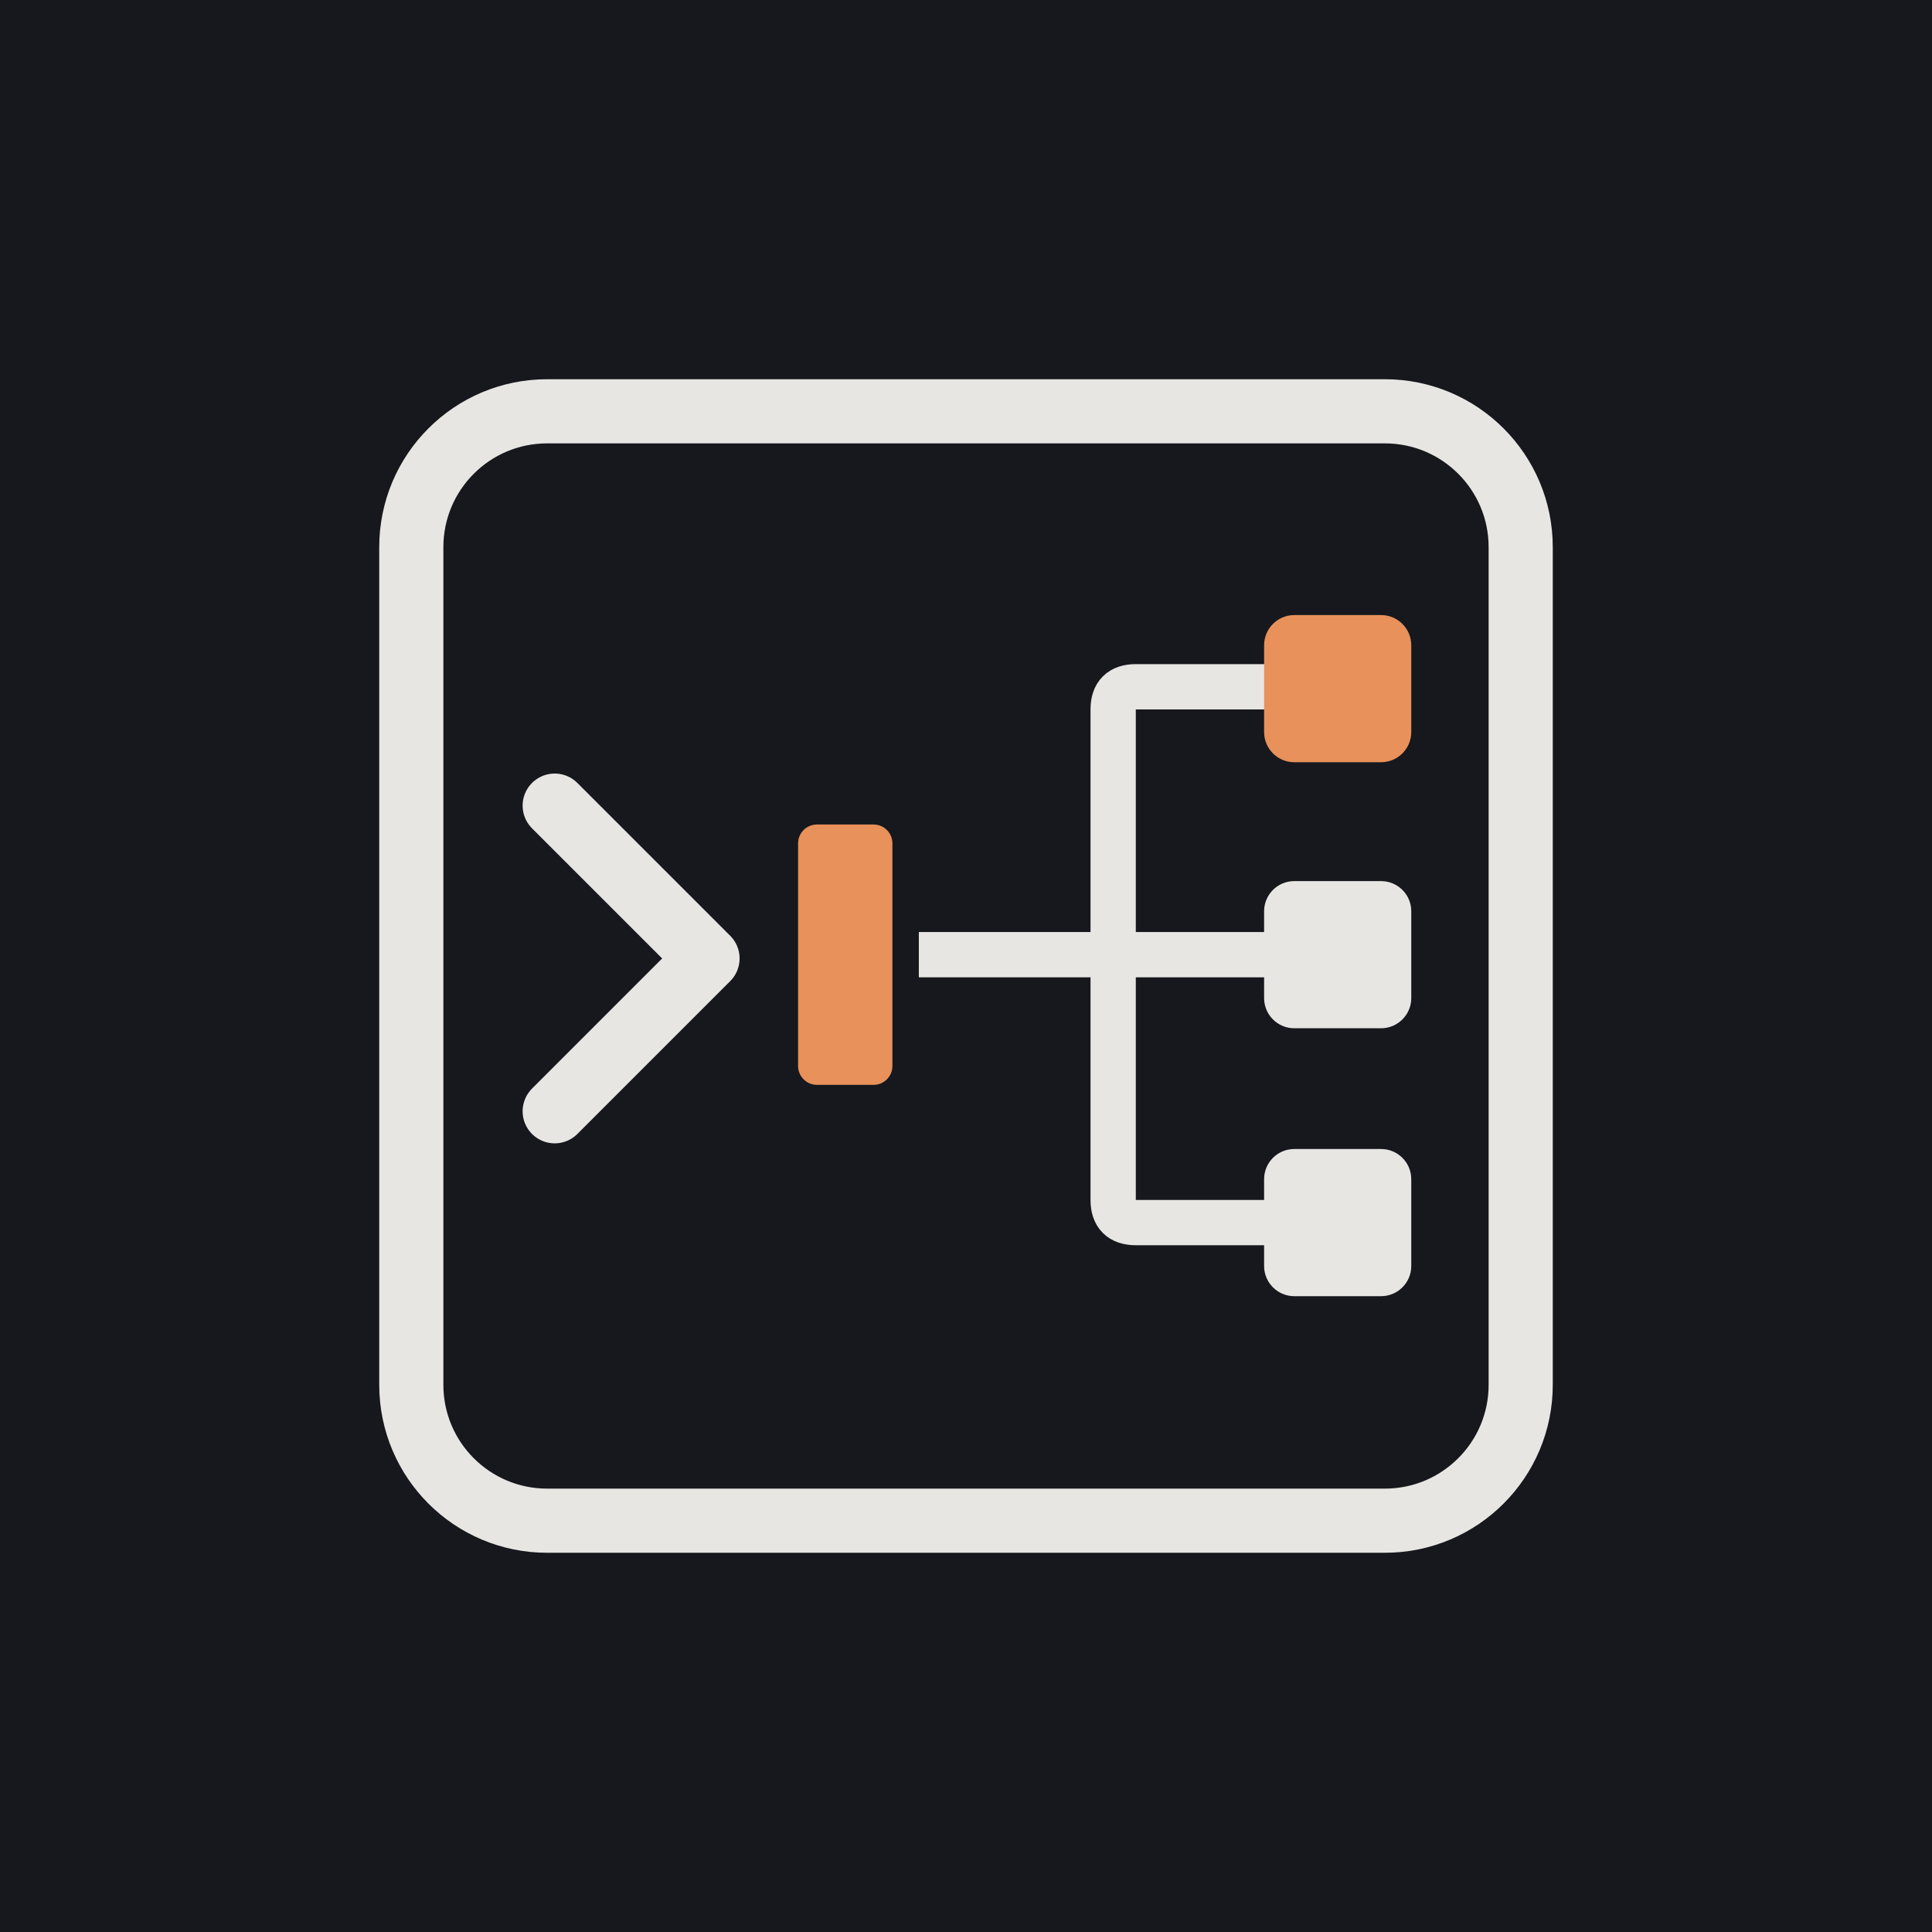
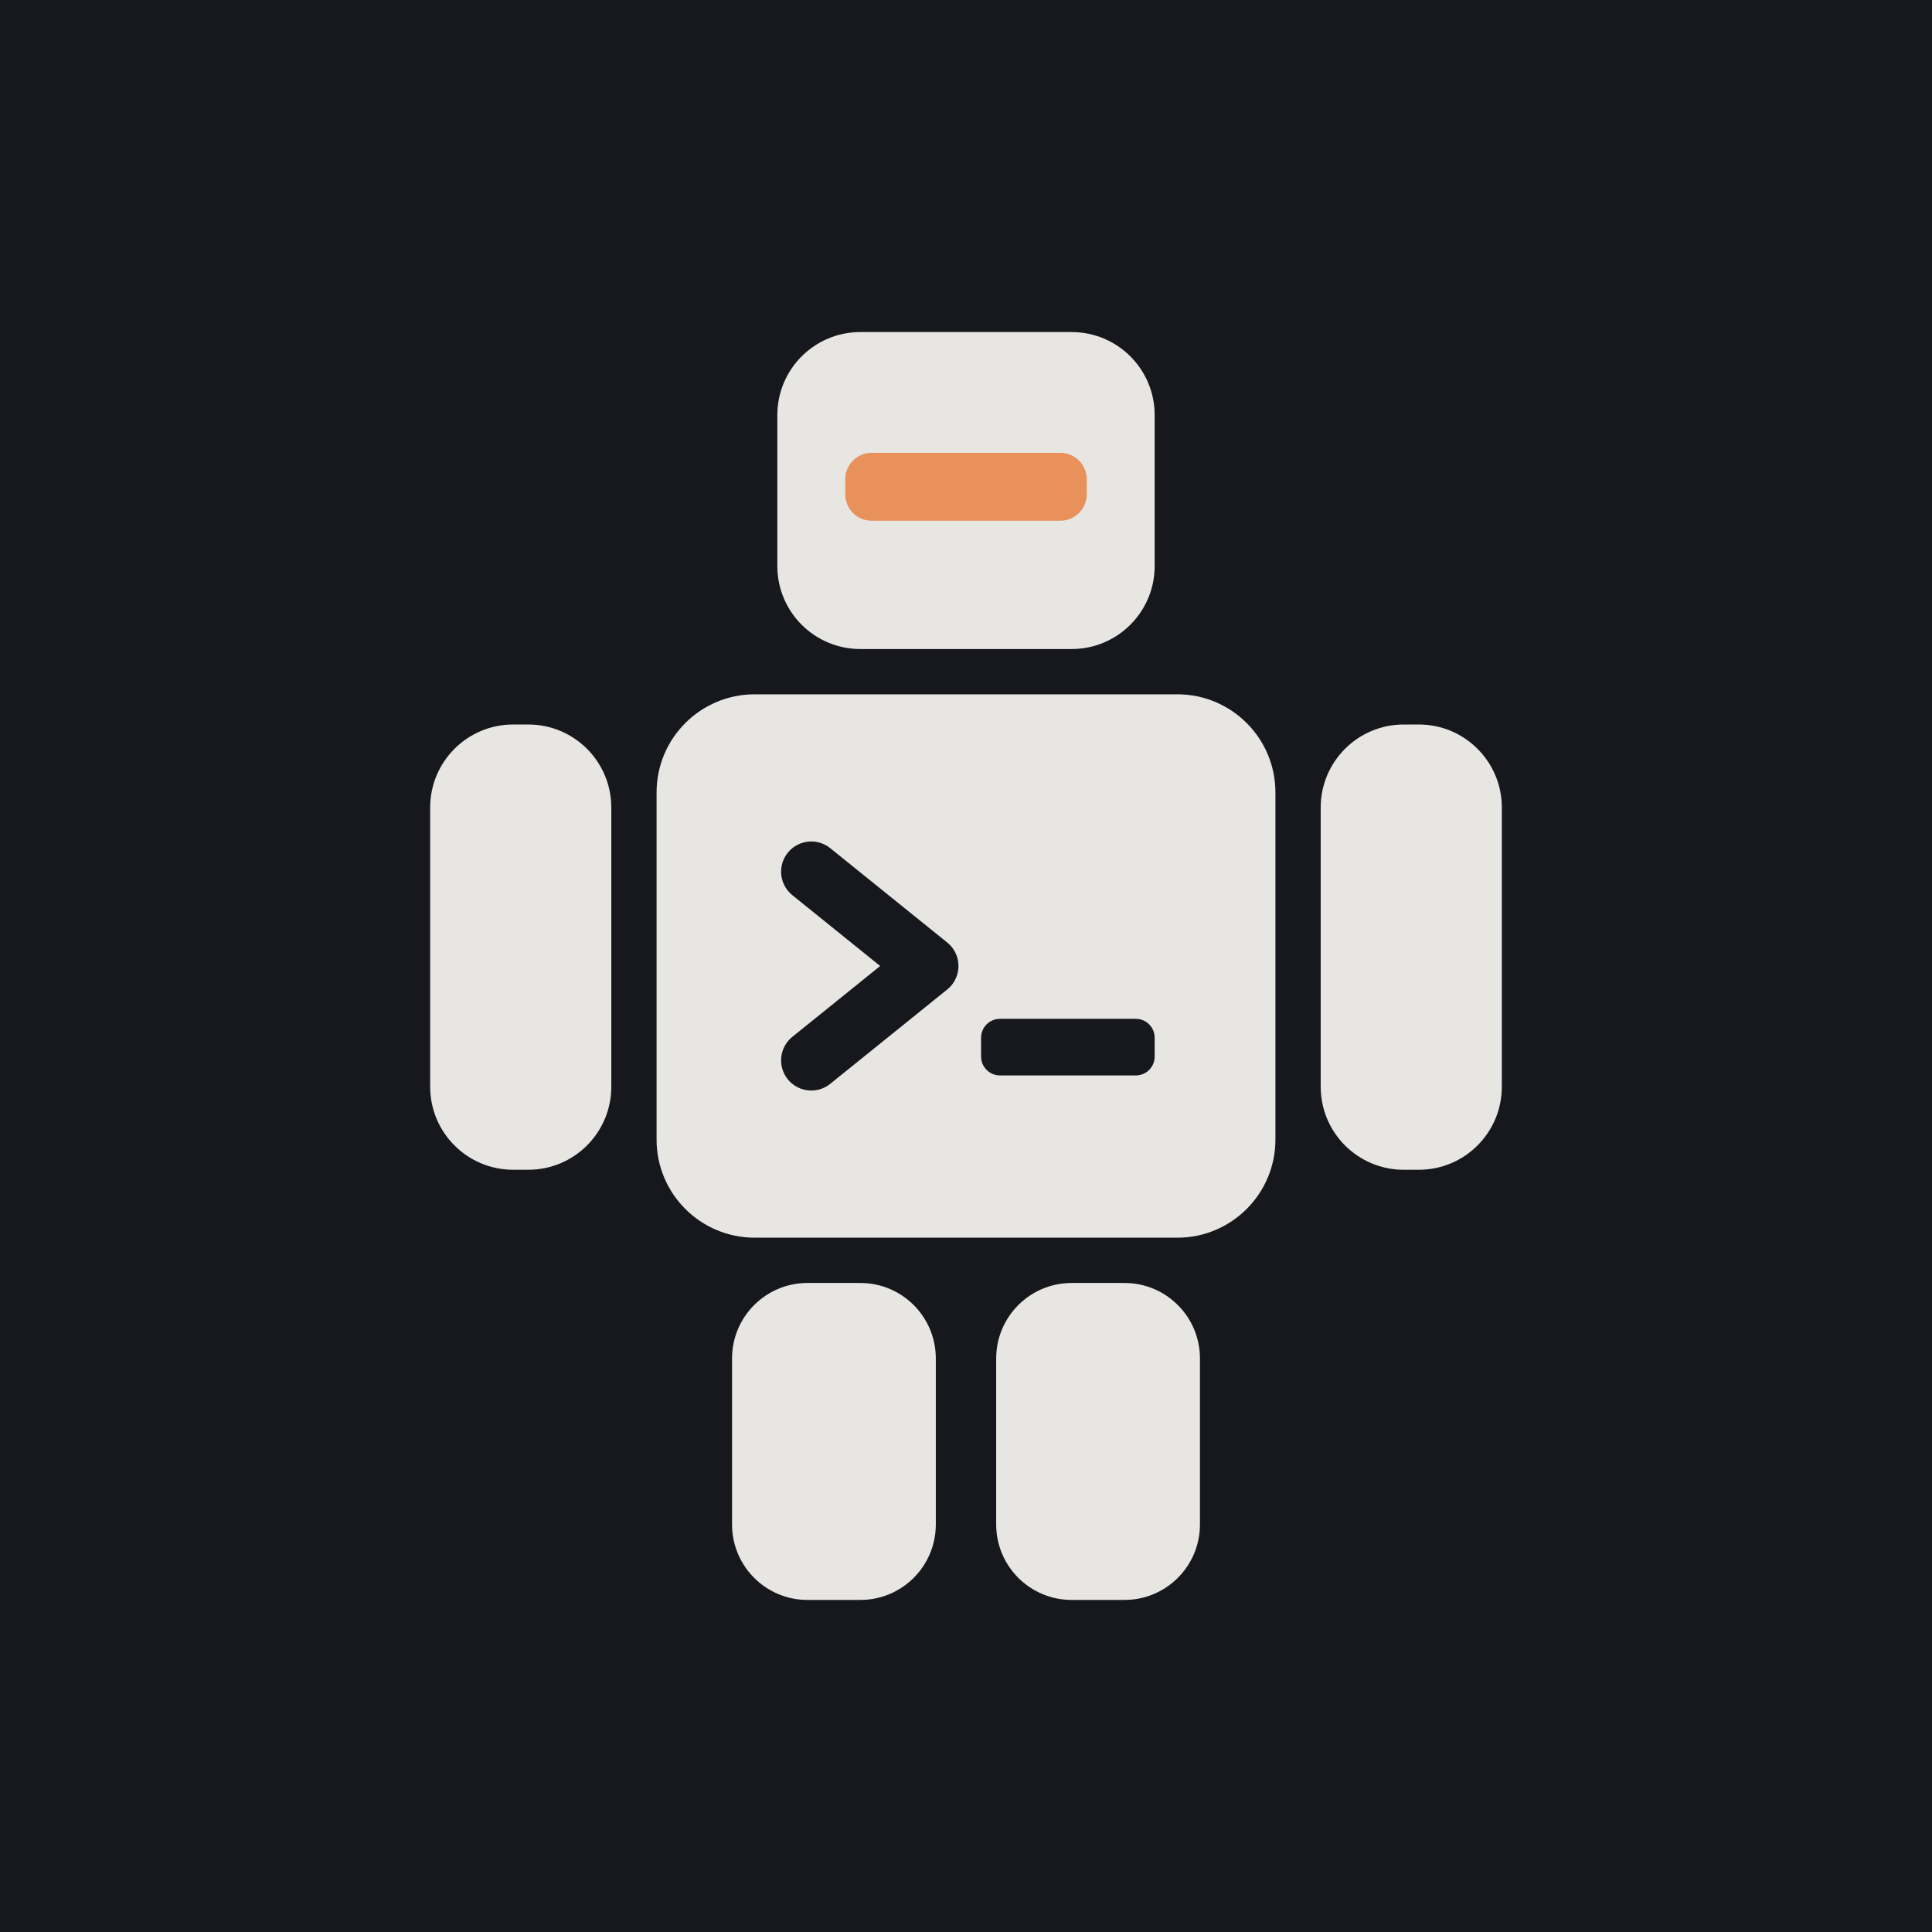
<svg xmlns="http://www.w3.org/2000/svg" viewBox="0 0 1024 1024" fill="none">
  <rect width="1024" height="1024" fill="#16181D" />
-   <rect x="218" y="218" width="588" height="588" rx="72" stroke="#E8E6E3" stroke-width="34" />
-   <path d="M294 427 375 508 294 589" stroke="#E8E6E3" stroke-width="34" stroke-linecap="round" stroke-linejoin="round" />
-   <rect x="423" y="437" width="50" height="138" rx="10" fill="#E8915A" />
-   <path d="M487 506H590" stroke="#E8E6E3" stroke-width="24" />
-   <path d="M590 506V376Q590 364 602 364H670M590 506H670M590 506V636Q590 648 602 648H670" stroke="#E8E6E3" stroke-width="24" stroke-linecap="square" stroke-linejoin="round" />
-   <rect x="670" y="326" width="78" height="78" rx="16" fill="#E8915A" />
-   <rect x="670" y="467" width="78" height="78" rx="16" fill="#E8E6E3" />
-   <rect x="670" y="609" width="78" height="78" rx="16" fill="#E8E6E3" />
+   <rect x="412" y="176" width="200" height="168" rx="44" fill="#E8E6E3" />
+   <rect x="448" y="240" width="128" height="36" rx="14" fill="#E8915A" />
+   <rect x="348" y="368" width="328" height="288" rx="52" fill="#E8E6E3" />
+   <rect x="228" y="384" width="96" height="236" rx="44" fill="#E8E6E3" />
+   <rect x="700" y="384" width="96" height="236" rx="44" fill="#E8E6E3" />
+   <rect x="388" y="680" width="108" height="168" rx="40" fill="#E8E6E3" />
+   <rect x="528" y="680" width="108" height="168" rx="40" fill="#E8E6E3" />
+   <path d="M430 462 492 512 430 562" stroke="#16181D" stroke-width="32" stroke-linecap="round" stroke-linejoin="round" />
+   <rect x="520" y="540" width="92" height="30" rx="10" fill="#16181D" />
</svg>
